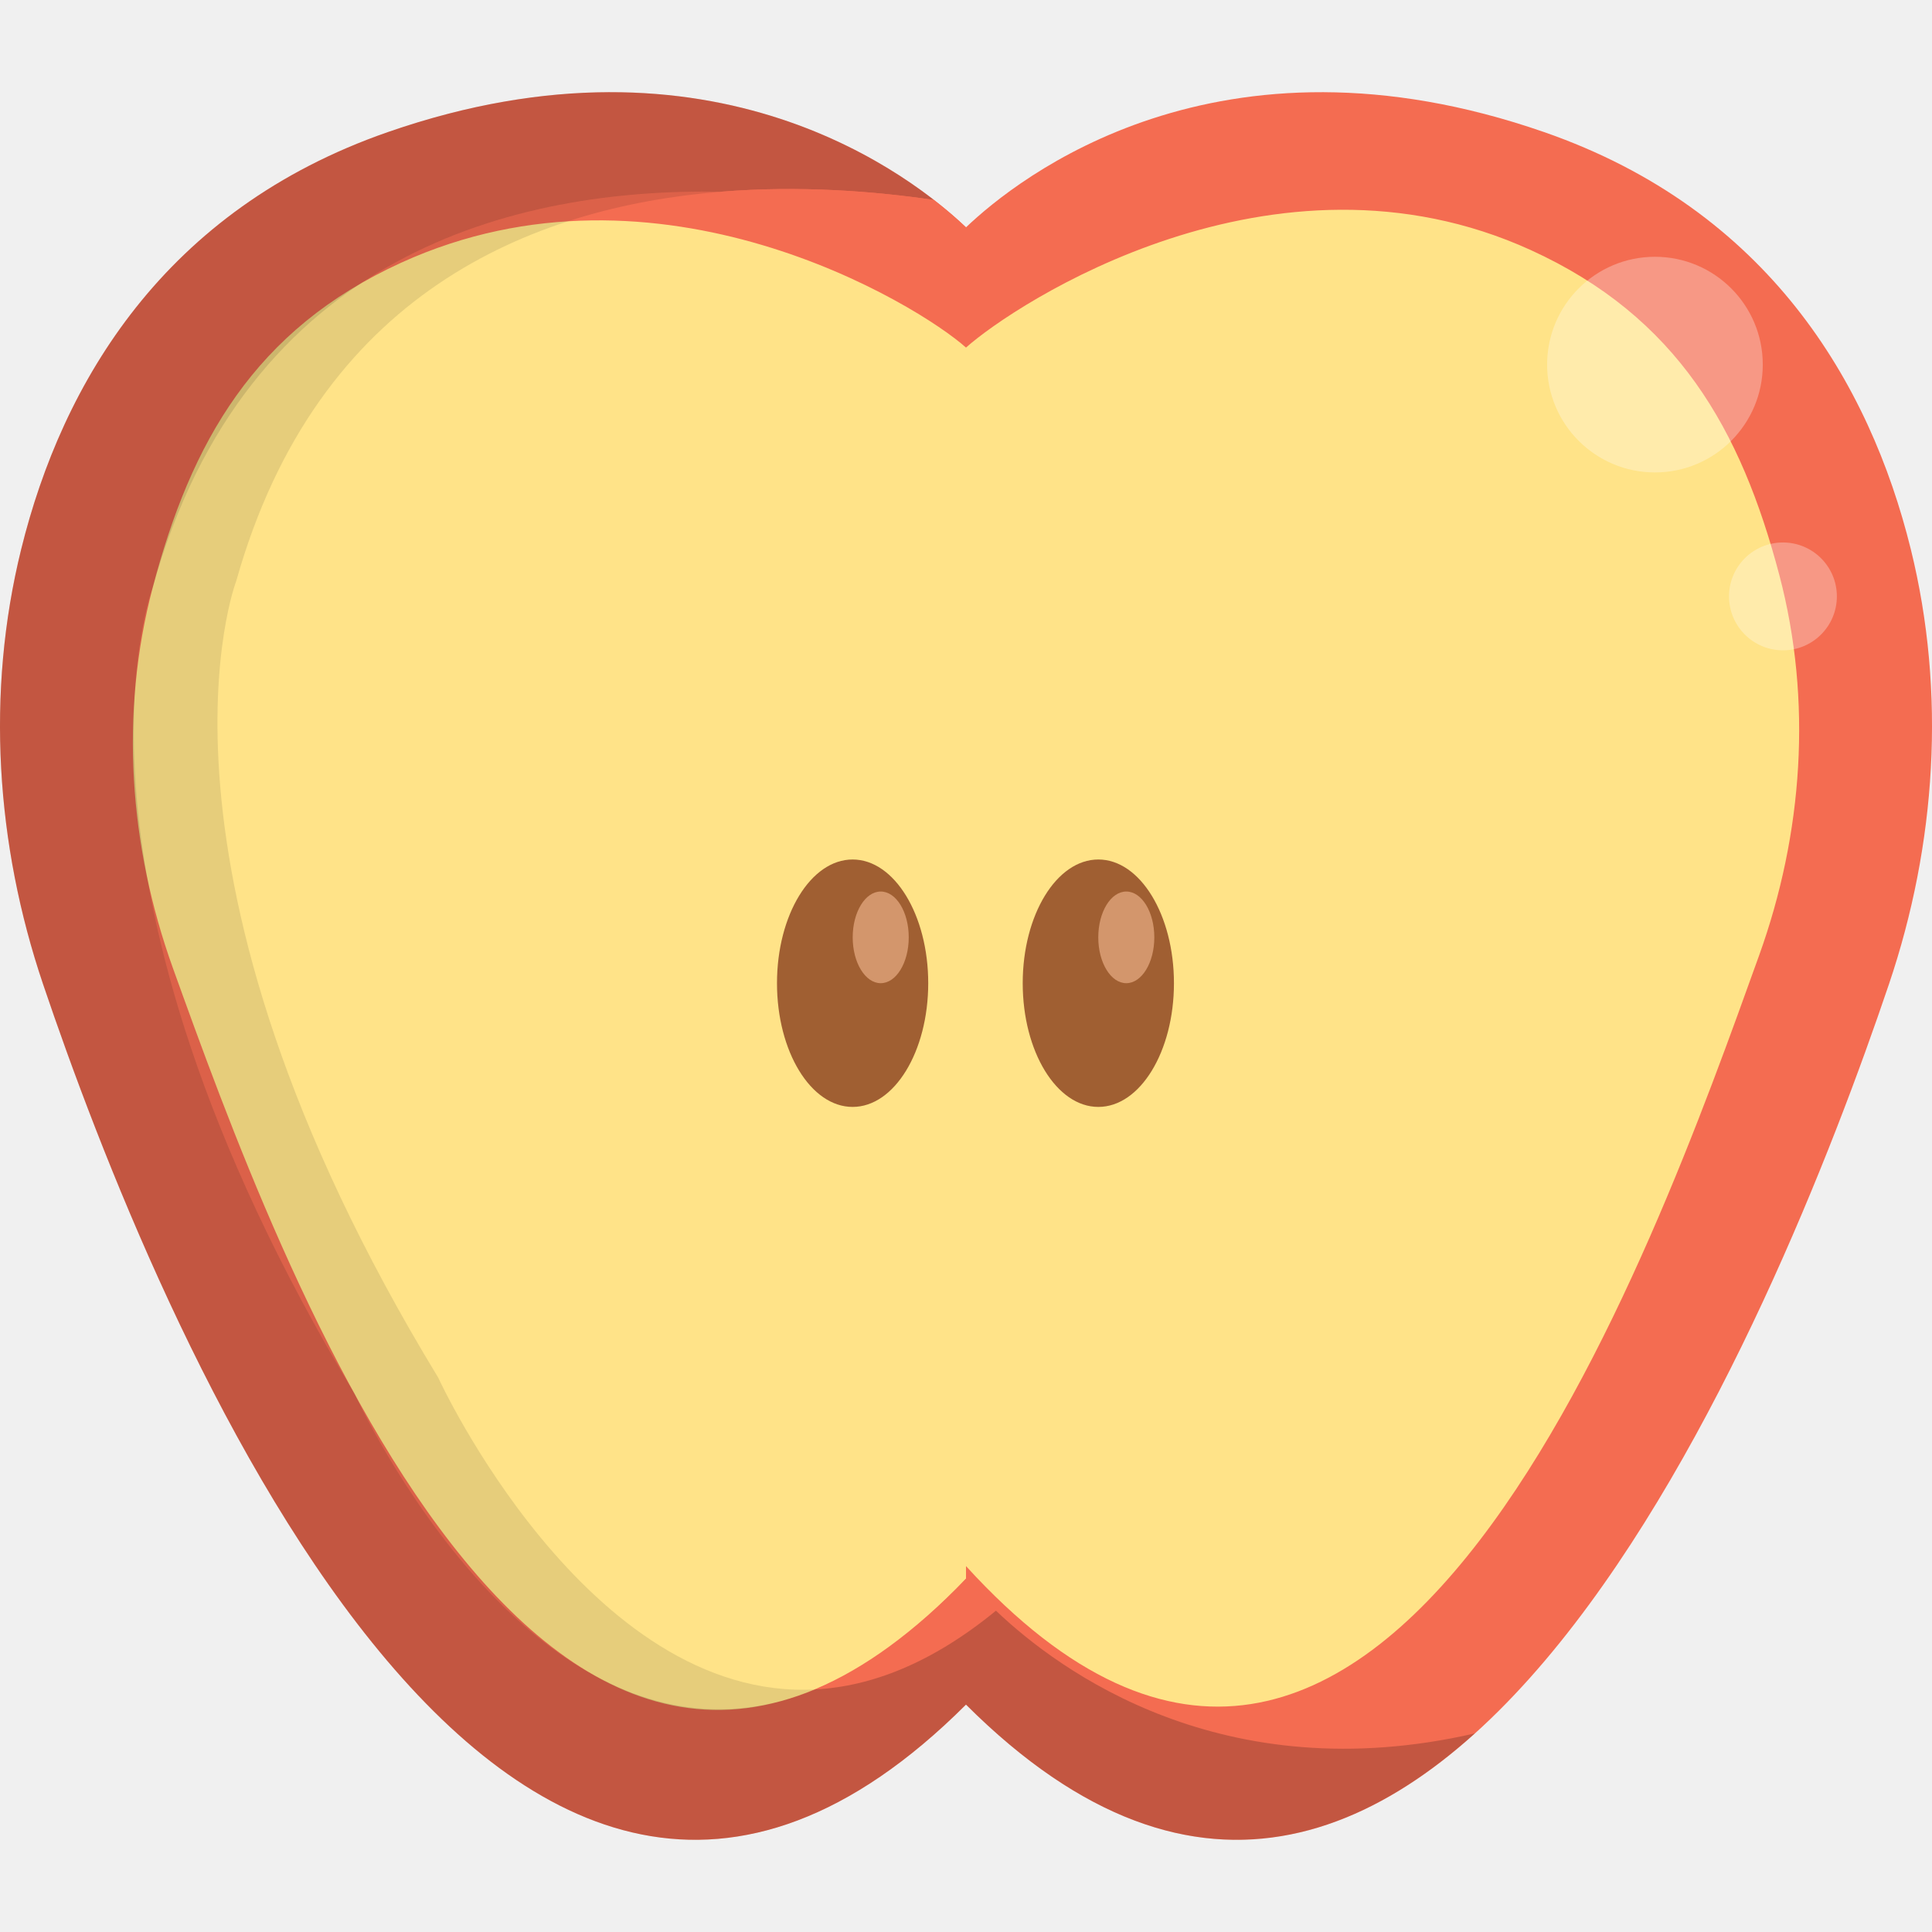
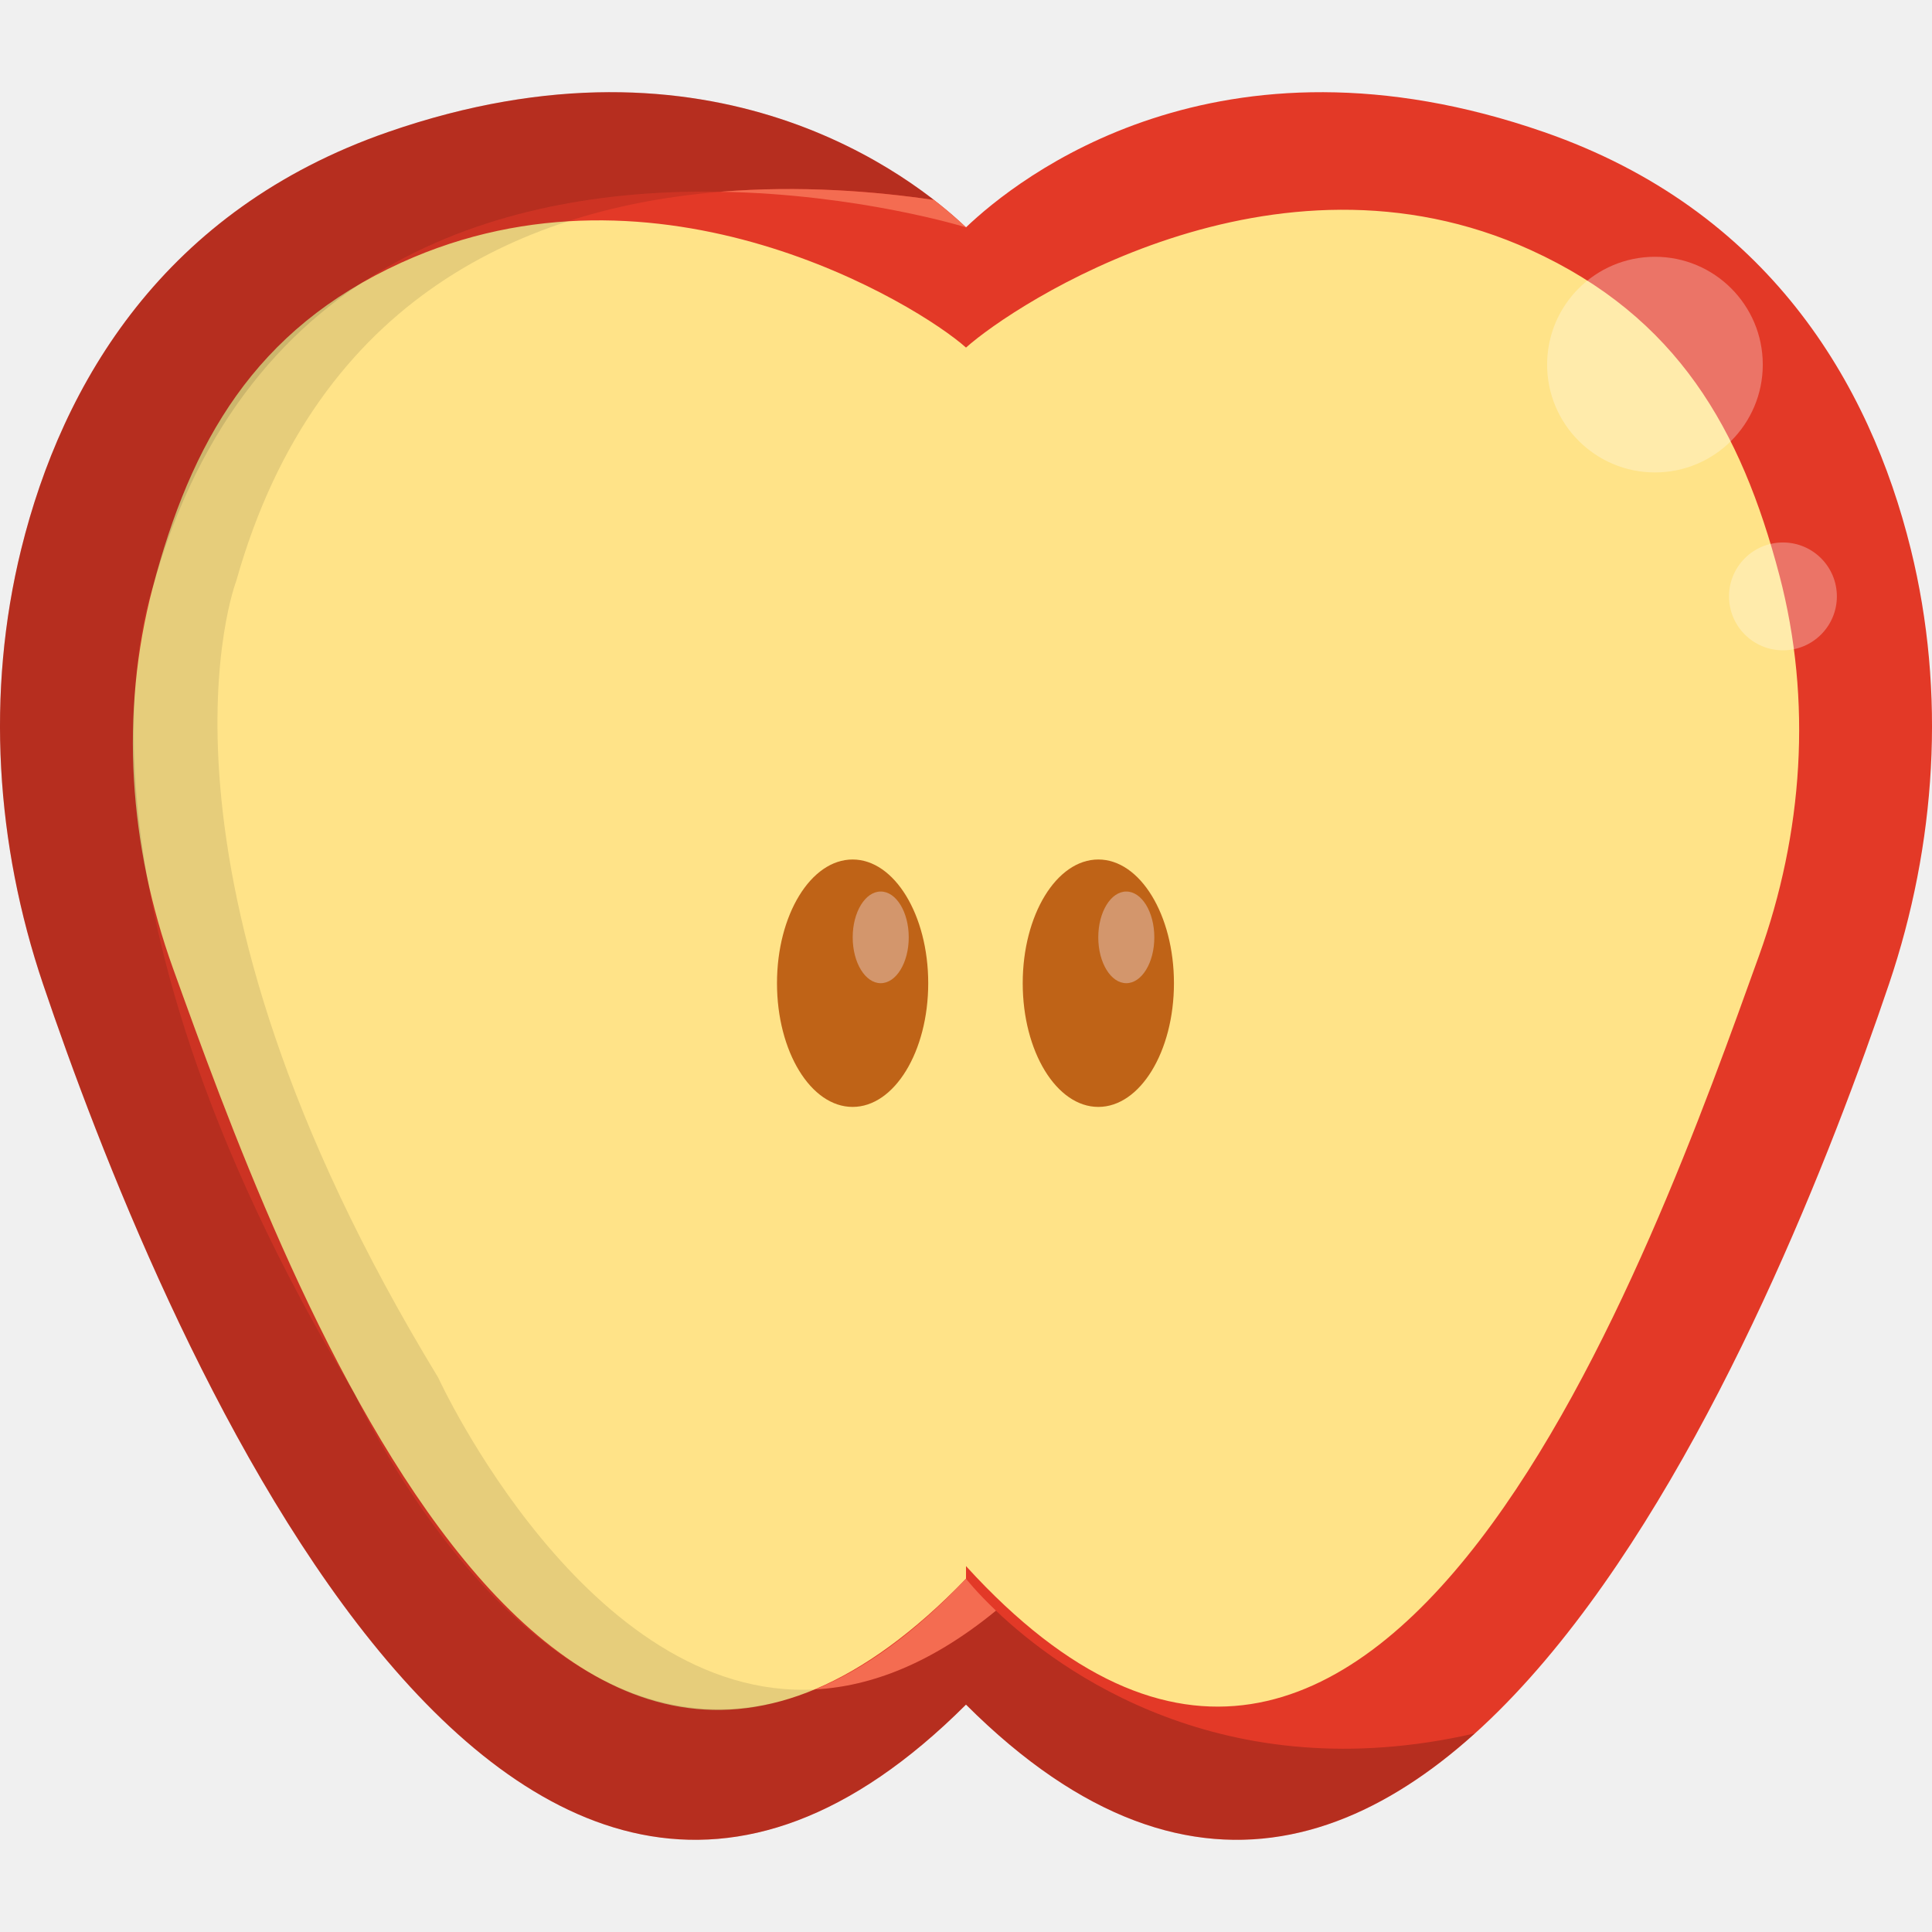
<svg xmlns="http://www.w3.org/2000/svg" enable-background="new 0 0 512.001 512.001" version="1.1" viewBox="0 0 512 512" xml:space="preserve">
-   <path d="m506.38 145.54c-10.911-44.21-37.976-89.951-97.132-110.52-86.572-30.1-139.58 12.202-153.25 25.226-13.659-13.024-66.671-55.326-153.25-25.226-59.151 20.566-86.217 66.311-97.128 110.52-9.385 38.028-6.718 78.277 5.788 115.26 29.659 87.725 121.39 313.97 244.59 190.94 123.2 123.04 214.93-103.21 244.6-190.94 12.505-36.987 15.172-77.235 5.783-115.26z" fill="#F46C51" />
-   <path d="m471.56 152.46c-10.161-38.65-27.027-68.476-65.891-86.191-68.21-31.091-136.94 14.457-149.67 25.844-12.725-11.387-81.458-53.591-149.67-22.499-38.86 17.715-55.726 47.541-65.886 86.191-8.742 33.248-6.255 68.433 5.389 100.77 27.623 76.695 99.417 276.64 210.17 161.8v-3.344c110.26 121.04 182.55-85.102 210.17-161.8 11.649-32.34 14.132-67.526 5.39-100.77z" fill="#FFE388" /> --&gt;
- <g fill="#A05F32">
+   <path d="m506.38 145.54c-10.911-44.21-37.976-89.951-97.132-110.52-86.572-30.1-139.58 12.202-153.25 25.226-13.659-13.024-66.671-55.326-153.25-25.226-59.151 20.566-86.217 66.311-97.128 110.52-9.385 38.028-6.718 78.277 5.788 115.26 29.659 87.725 121.39 313.97 244.59 190.94 123.2 123.04 214.93-103.21 244.6-190.94 12.505-36.987 15.172-77.235 5.783-115.26z" fill="#e33927" />
+   <path d="m471.56 152.46c-10.161-38.65-27.027-68.476-65.891-86.191-68.21-31.091-136.94 14.457-149.67 25.844-12.725-11.387-81.458-53.591-149.67-22.499-38.86 17.715-55.726 47.541-65.886 86.191-8.742 33.248-6.255 68.433 5.389 100.77 27.623 76.695 99.417 276.64 210.17 161.8v-3.344c110.26 121.04 182.55-85.102 210.17-161.8 11.649-32.34 14.132-67.526 5.39-100.77z" fill="#FFE388" />
+   <g fill="#bf6317">
    <ellipse cx="225.95" cy="260.56" rx="20.039" ry="32.785" />
    <ellipse cx="291.07" cy="260.56" rx="20.039" ry="32.785" />
  </g>
  <g fill="#fff" opacity=".3">
    <circle cx="438.58" cy="96.624" r="28.574" />
    <circle cx="472.5" cy="158.05" r="14.289" />
  </g>
  <g fill="#D3966C">
    <ellipse cx="298.48" cy="248.41" rx="7.426" ry="12.146" />
    <ellipse cx="233.4" cy="248.41" rx="7.426" ry="12.146" />
  </g>
  <path d="m256 418.37c-13.929 14.804-27.275 24.133-39.91 29.338 14.778-0.793 30.817-6.907 47.854-20.862-5.256-5.003-7.944-8.476-7.944-8.476z" fill="#F46C51" />
  <path d="m116.16 365.13c-82.701-135.86-53.544-211.19-53.544-211.19 21.544-76.407 78.422-99.061 128.34-103.12-53.951-0.914-125.69 15.944-150.52 104.99 0 0-29.158 76.189 53.543 213.58 0 0 49.183 108.36 122.1 78.328-60.539 3.241-99.926-82.581-99.926-82.581z" enable-background="new" opacity=".1" />
  <path d="m263.94 426.85c-17.038 13.955-33.076 20.069-47.854 20.862-72.922 30.041-122.1-78.328-122.1-78.328-82.701-137.39-53.544-213.58-53.544-213.58 24.828-89.046 96.57-105.9 150.52-104.99 21.188-1.723 41.115-0.103 56.562 2.182-21.359-16.57-70.8-43.7-144.78-17.981-59.151 20.566-86.217 66.311-97.128 110.52-9.385 38.028-6.718 78.277 5.788 115.26 29.659 87.725 121.39 313.97 244.59 190.94 51.091 51.022 96.759 41.955 134.84 7.636-66.761 15.323-110.07-16.497-126.9-32.523z" enable-background="new" opacity=".2" />
-   <path d="m190.96 50.819c36.613 0.622 65.038 9.428 65.038 9.428-1.989-1.895-4.836-4.42-8.476-7.245-15.447-2.286-35.374-3.911-56.562-2.183z" fill="#F46C51" /> --&gt;
+   <path d="m190.96 50.819c36.613 0.622 65.038 9.428 65.038 9.428-1.989-1.895-4.836-4.42-8.476-7.245-15.447-2.286-35.374-3.911-56.562-2.183z" fill="#F46C51" />
</svg>
